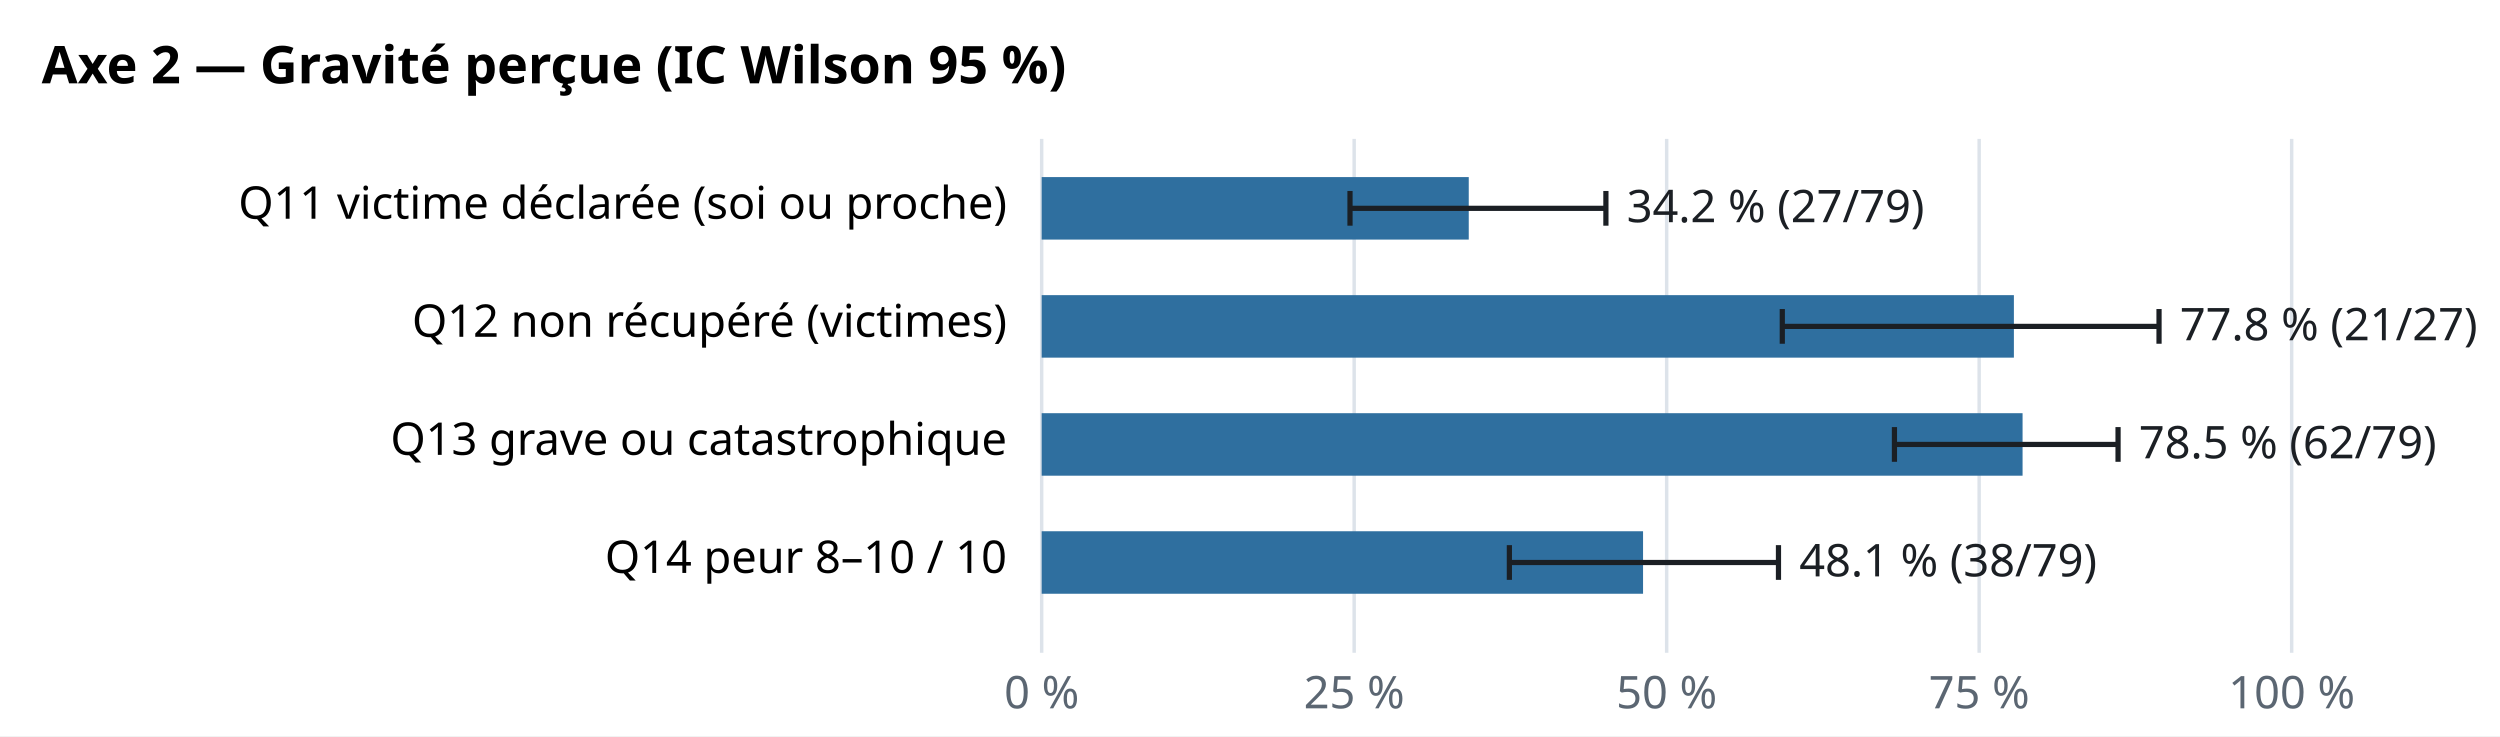
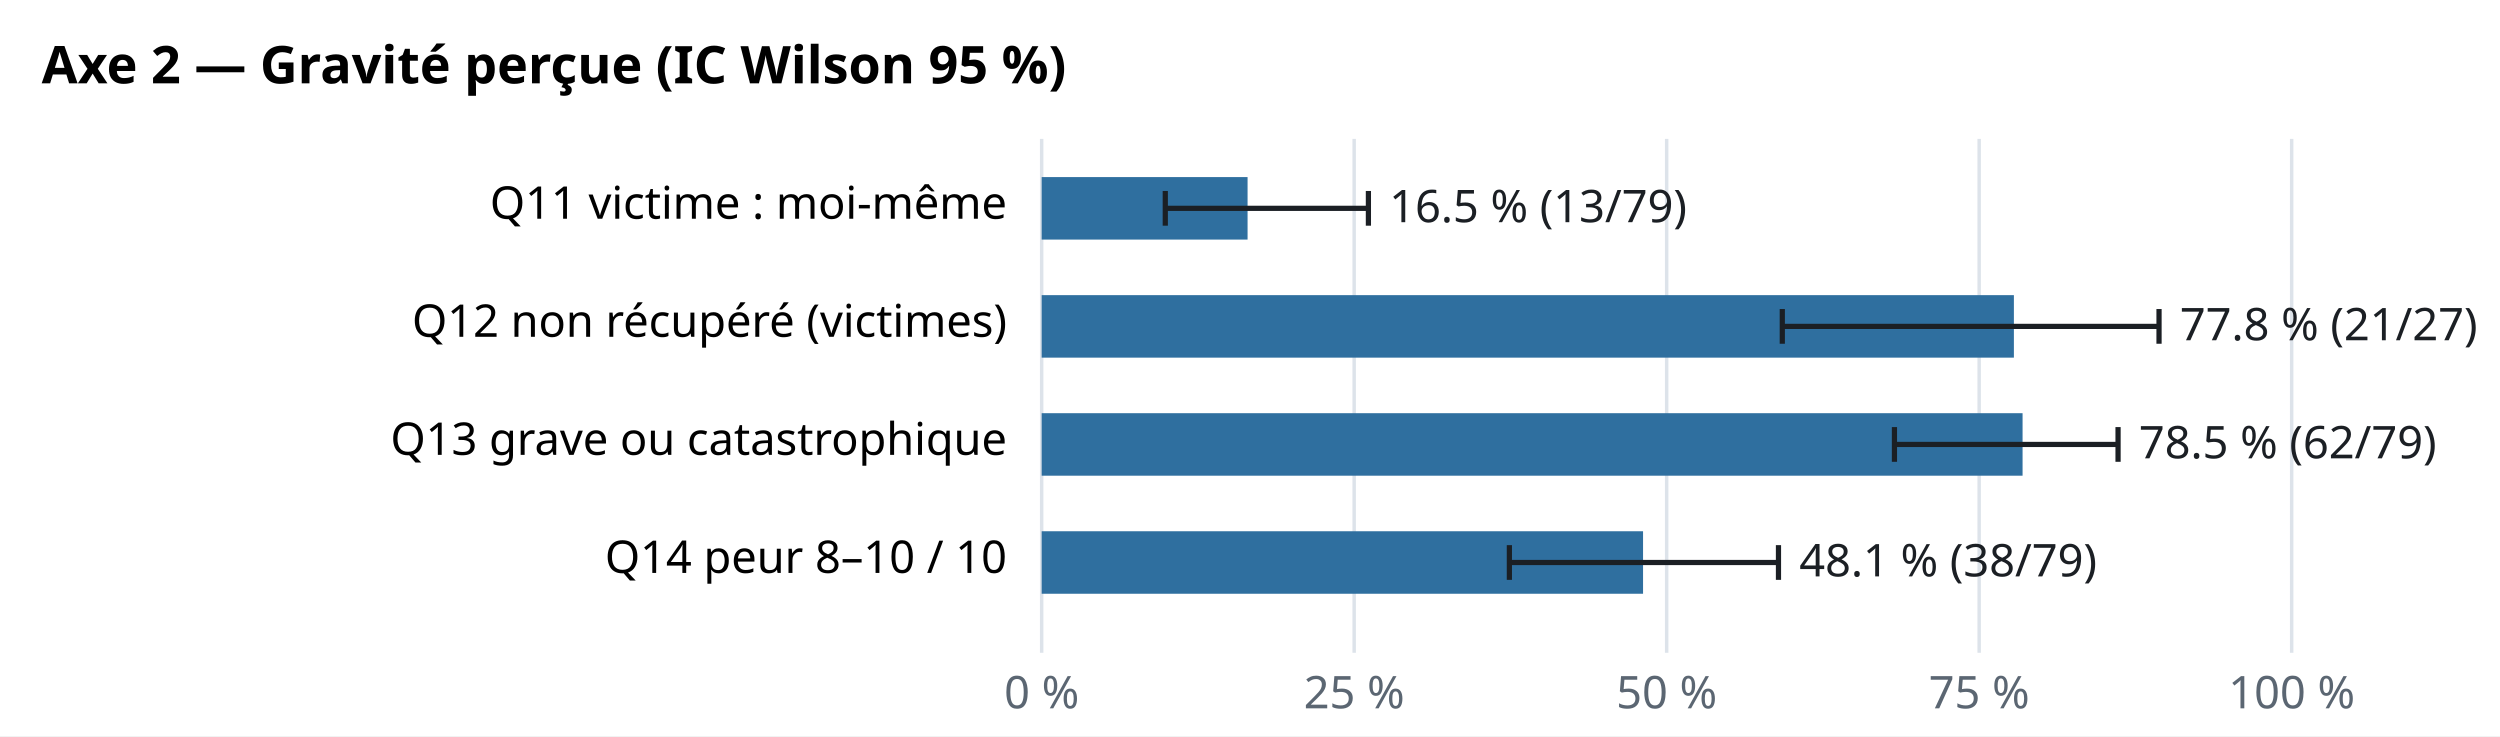
<svg xmlns="http://www.w3.org/2000/svg" width="720" height="212" viewBox="0 0 720 212" font-family="sans-serif" font-size="13">
  <rect width="720" height="212" fill="#ffffff" />
  <text x="12" y="24" font-size="15" font-weight="bold">Axe 2 — Gravité perçue (IC Wilson 95 %)</text>
  <line x1="300.0" y1="40" x2="300.0" y2="188" stroke="#dde3ea" />
  <text x="300.0" y="204" text-anchor="middle" fill="#5b6672">0 %</text>
  <line x1="390.0" y1="40" x2="390.0" y2="188" stroke="#dde3ea" />
  <text x="390.0" y="204" text-anchor="middle" fill="#5b6672">25 %</text>
  <line x1="480.0" y1="40" x2="480.0" y2="188" stroke="#dde3ea" />
  <text x="480.0" y="204" text-anchor="middle" fill="#5b6672">50 %</text>
  <line x1="570.0" y1="40" x2="570.0" y2="188" stroke="#dde3ea" />
  <text x="570.0" y="204" text-anchor="middle" fill="#5b6672">75 %</text>
  <line x1="660.0" y1="40" x2="660.0" y2="188" stroke="#dde3ea" />
  <text x="660.0" y="204" text-anchor="middle" fill="#5b6672">100 %</text>
-   <text x="290" y="63" text-anchor="end">Q11 victime déclarée (soi ou proche)</text>
-   <rect x="300" y="51" width="123.0" height="18" fill="#2f6f9f" />
-   <line x1="388.8" y1="60" x2="462.5" y2="60" stroke="#1b1f24" stroke-width="1.5" />
-   <line x1="388.8" y1="55" x2="388.8" y2="65" stroke="#1b1f24" stroke-width="1.5" />
-   <line x1="462.5" y1="55" x2="462.5" y2="65" stroke="#1b1f24" stroke-width="1.5" />
-   <text x="468.5" y="64" fill="#1b1f24">34.2 % (27/79)</text>
+   <text x="290" y="63" text-anchor="end">Q11 victime : moi-même</text>
+   <rect x="300" y="51" width="59.3" height="18" fill="#2f6f9f" />
+   <line x1="335.6" y1="60" x2="394.1" y2="60" stroke="#1b1f24" stroke-width="1.5" />
+   <line x1="335.6" y1="55" x2="335.6" y2="65" stroke="#1b1f24" stroke-width="1.5" />
+   <line x1="394.1" y1="55" x2="394.1" y2="65" stroke="#1b1f24" stroke-width="1.5" />
+   <text x="400.1" y="64" fill="#1b1f24">16.5 % (13/79)</text>
  <text x="290" y="97" text-anchor="end">Q12 non récupéré (victimes)</text>
  <rect x="300" y="85" width="280.0" height="18" fill="#2f6f9f" />
  <line x1="513.3" y1="94" x2="621.8" y2="94" stroke="#1b1f24" stroke-width="1.5" />
  <line x1="513.3" y1="89" x2="513.3" y2="99" stroke="#1b1f24" stroke-width="1.5" />
  <line x1="621.8" y1="89" x2="621.8" y2="99" stroke="#1b1f24" stroke-width="1.5" />
  <text x="627.8" y="98" fill="#1b1f24">77.8 % (21/27)</text>
  <text x="290" y="131" text-anchor="end">Q13 grave ou catastrophique</text>
  <rect x="300" y="119" width="282.5" height="18" fill="#2f6f9f" />
  <line x1="545.6" y1="128" x2="610.0" y2="128" stroke="#1b1f24" stroke-width="1.5" />
  <line x1="545.6" y1="123" x2="545.6" y2="133" stroke="#1b1f24" stroke-width="1.5" />
  <line x1="610.0" y1="123" x2="610.0" y2="133" stroke="#1b1f24" stroke-width="1.5" />
  <text x="616.0" y="132" fill="#1b1f24">78.5 % (62/79)</text>
  <text x="290" y="165" text-anchor="end">Q14 peur 8–10 / 10</text>
  <rect x="300" y="153" width="173.2" height="18" fill="#2f6f9f" />
  <line x1="434.7" y1="162" x2="512.2" y2="162" stroke="#1b1f24" stroke-width="1.5" />
  <line x1="434.7" y1="157" x2="434.7" y2="167" stroke="#1b1f24" stroke-width="1.5" />
  <line x1="512.2" y1="157" x2="512.2" y2="167" stroke="#1b1f24" stroke-width="1.5" />
  <text x="518.2" y="166" fill="#1b1f24">48.1 % (38/79)</text>
</svg>
